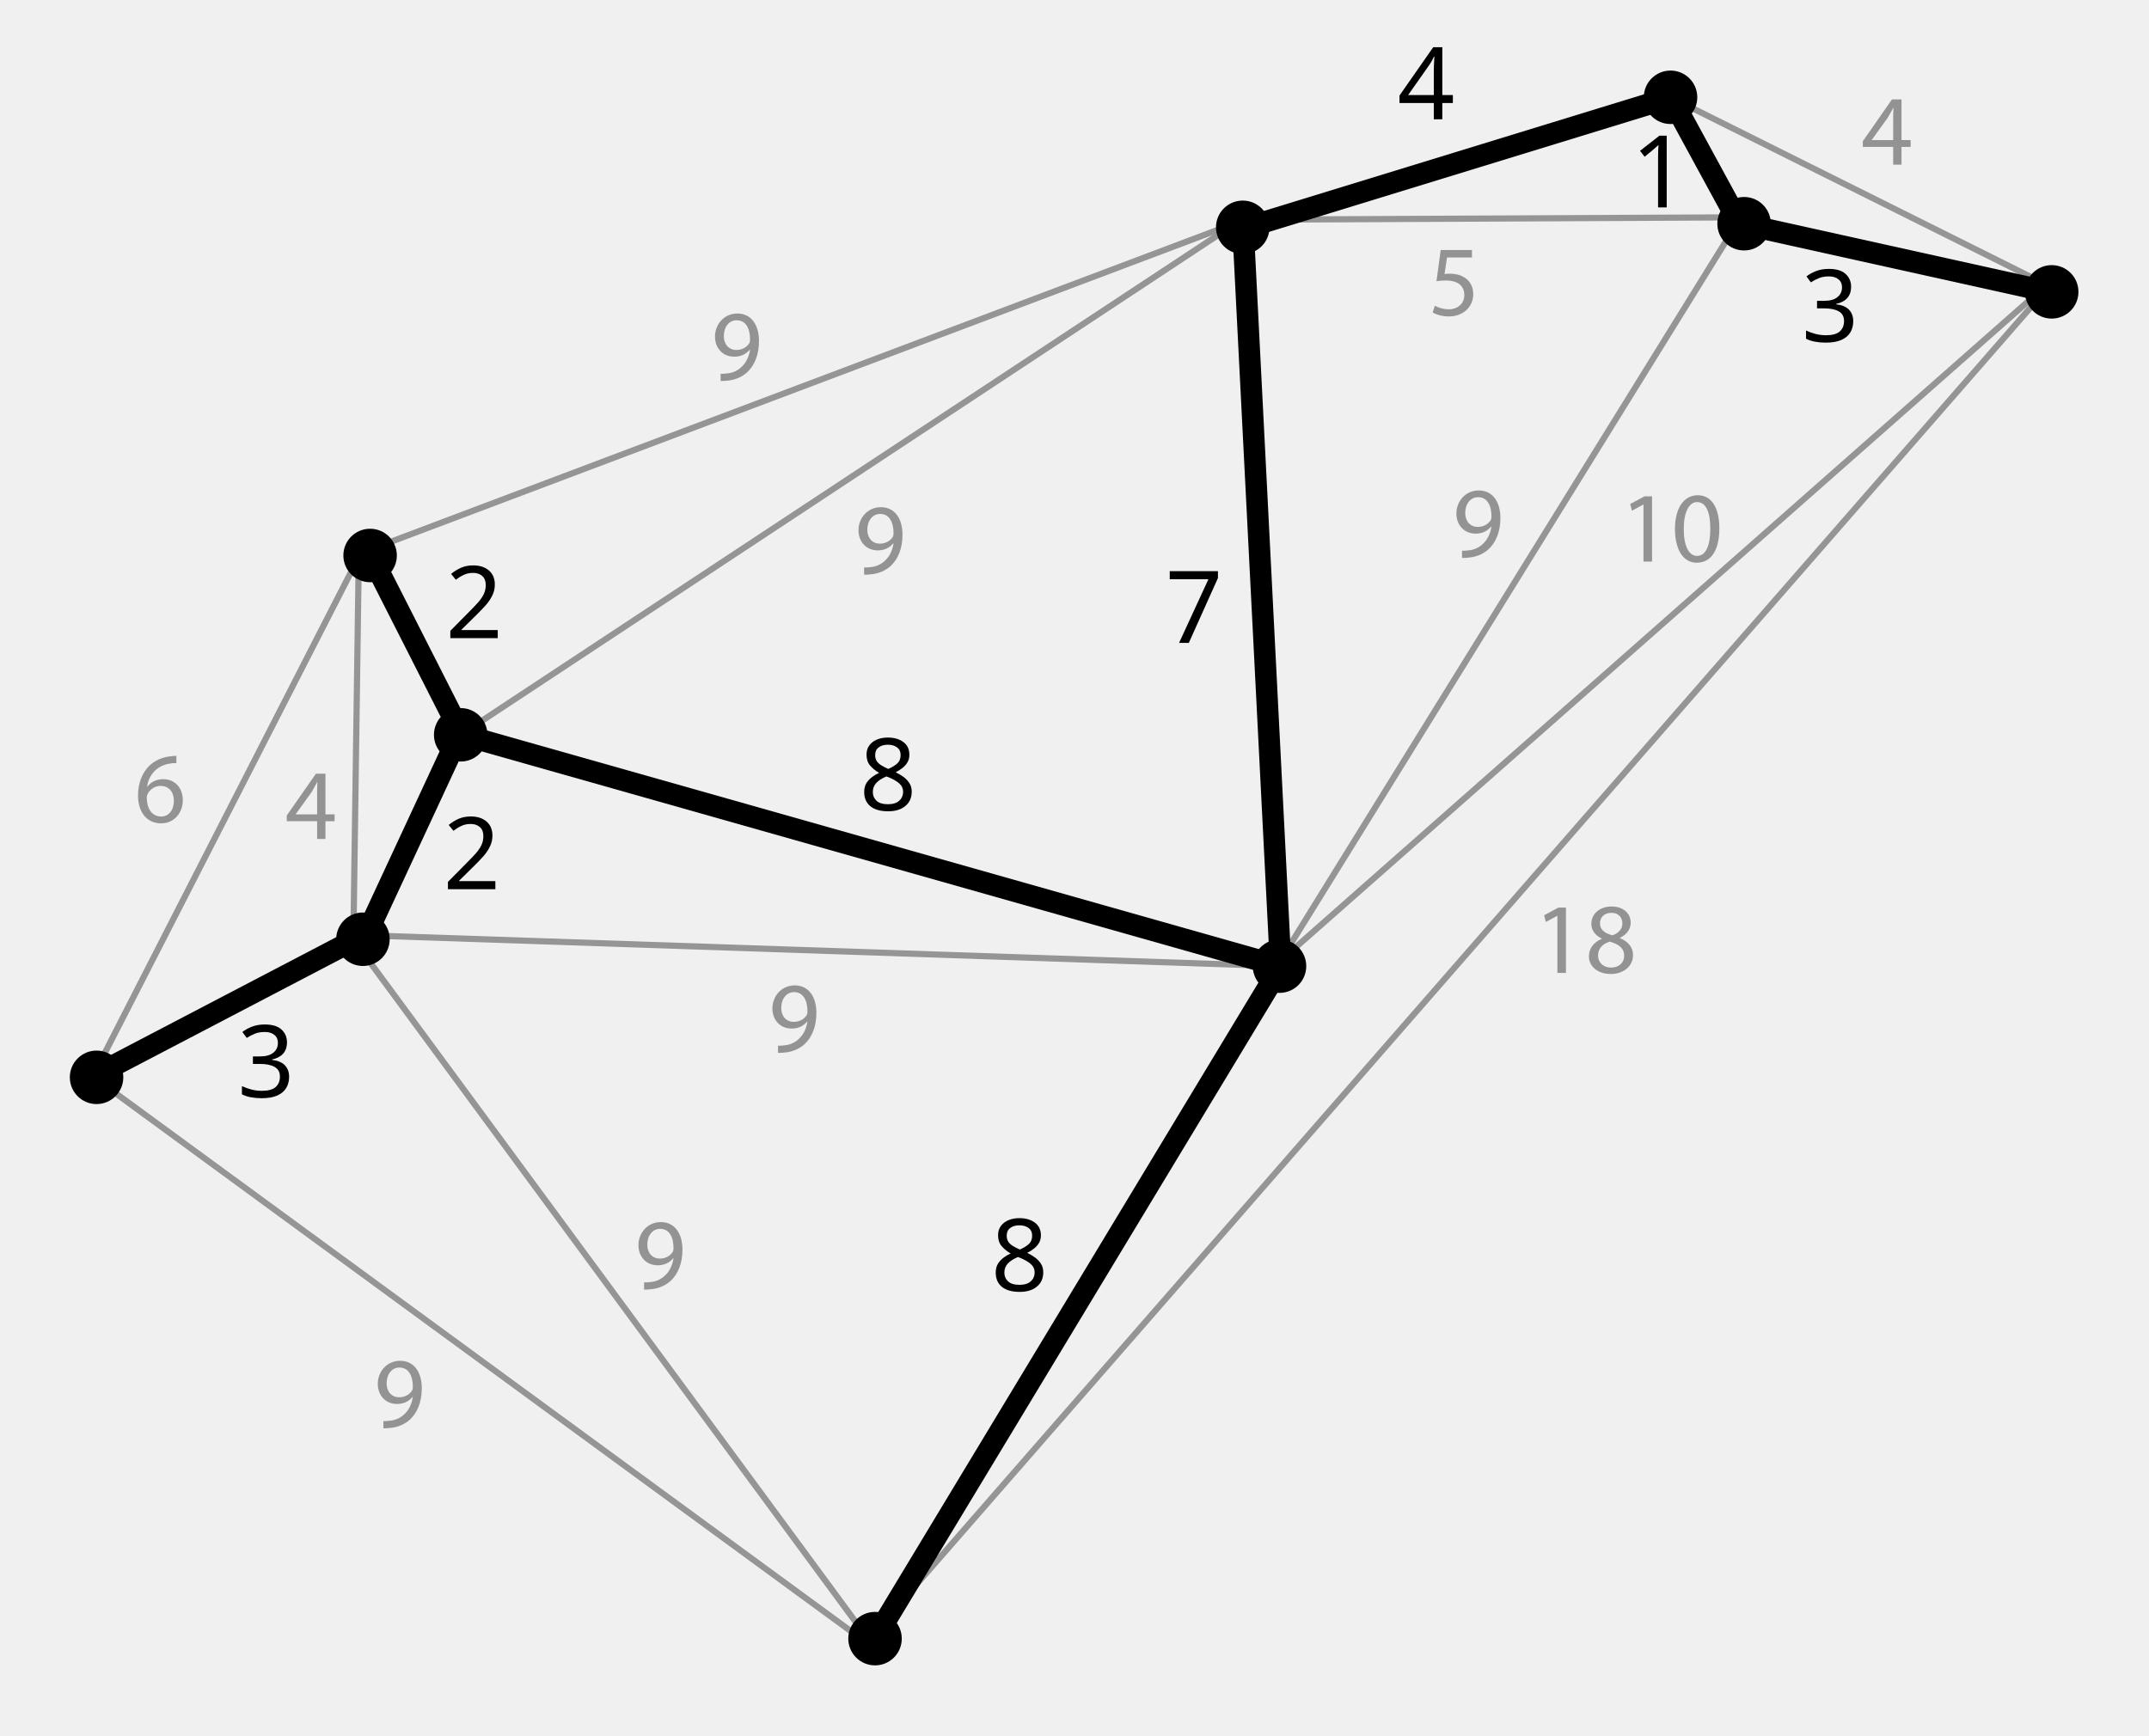
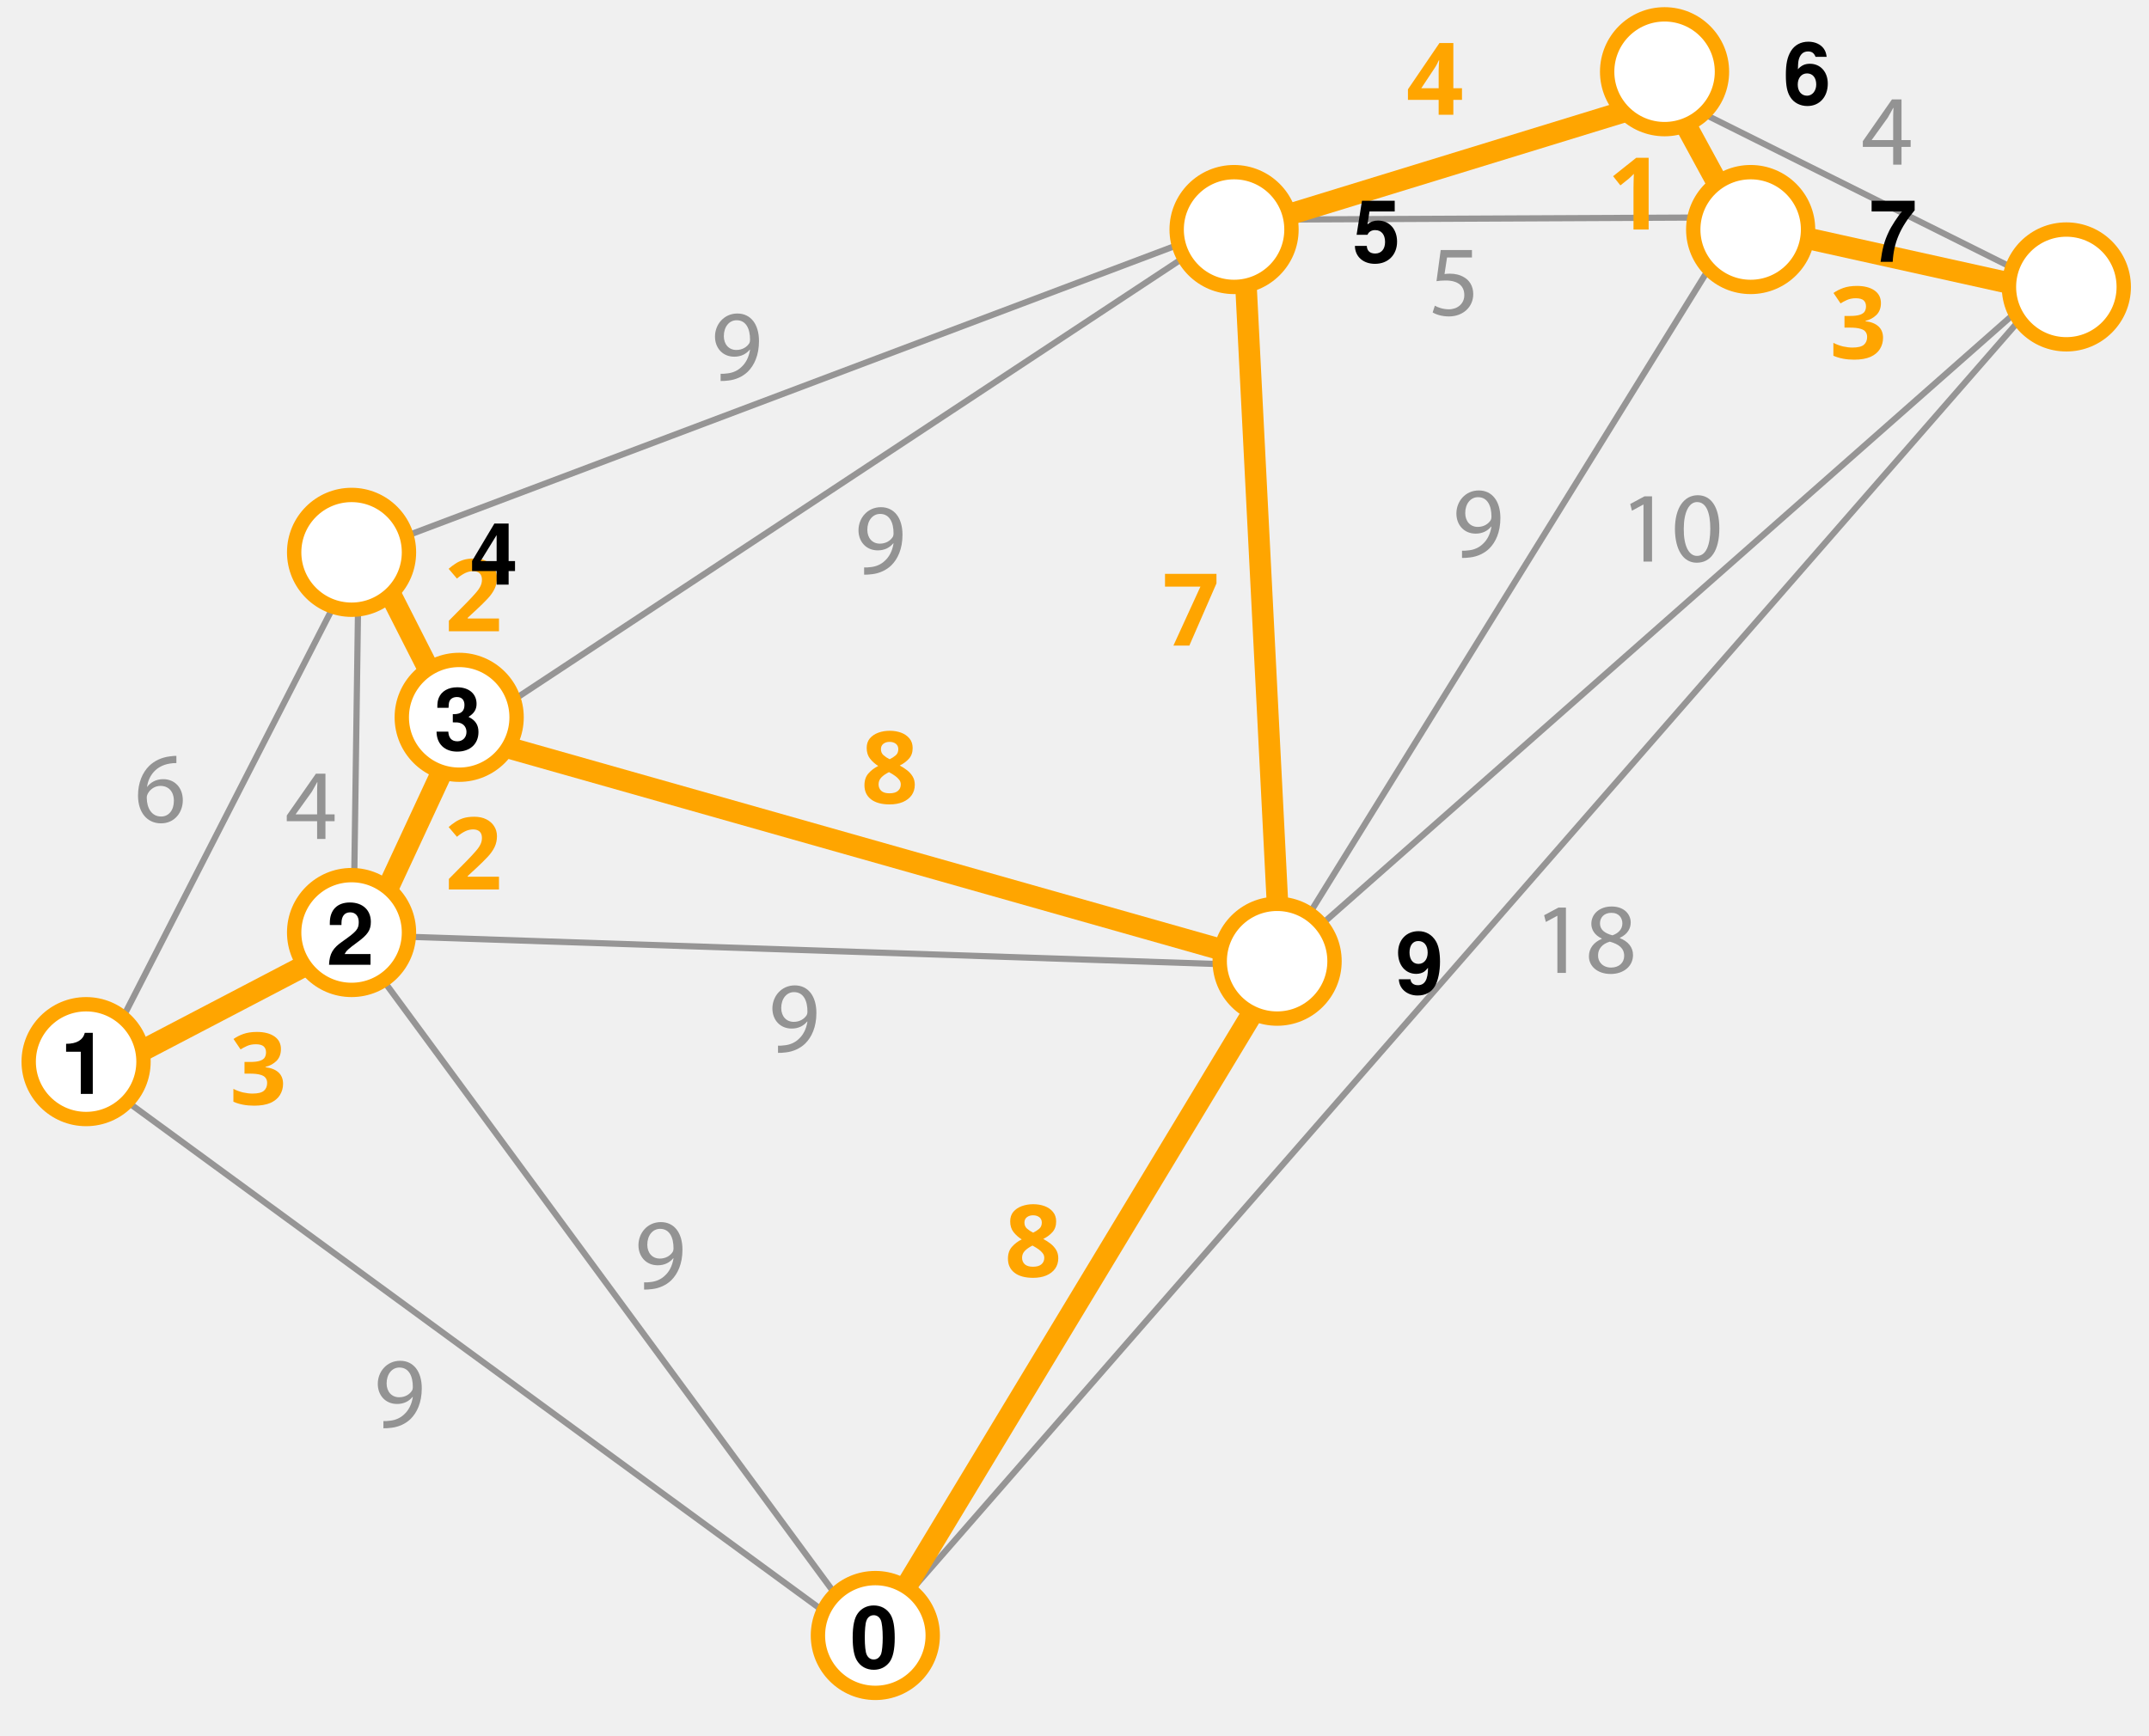
- <svg xmlns="http://www.w3.org/2000/svg" xmlns:xlink="http://www.w3.org/1999/xlink" width="299.52" height="241.92" viewBox="0 0 299.52 241.92" style="overflow:visible;enable-background:new 0 0 299.52 241.92" xml:space="preserve">
+ <svg xmlns="http://www.w3.org/2000/svg" width="299.52" height="241.92" viewBox="0 0 299.52 241.92" style="overflow:visible;enable-background:new 0 0 299.52 241.92" xml:space="preserve">
  <g id="Layer_1">
-     <path style="fill:#969595;stroke:#969595;stroke-width:0.86;" d="M12.927,150.076l37.334-72.933" />
+     <path style="fill:none;stroke:#969595;stroke-width:0.86;" d="M12.927,150.076l37.334-72.933" />
    <path style="fill:none;stroke:#969595;stroke-width:0.86;" d="M50.01,77.21l-0.75,53.125" />
    <path style="fill:none;stroke:#969595;stroke-width:0.86;" d="M12.927,150.076l109.167,79.884" />
    <path style="fill:none;stroke:#969595;stroke-width:0.86;" d="M122.093,229.96l-72.5-98.5" />
    <path style="fill:none;stroke:#969595;stroke-width:0.86;" d="M49.26,130.335l129.074,4.353" />
    <path style="fill:none;stroke:#969595;stroke-width:0.86;" d="M64.208,102.438l108.159-71.391" />
    <path style="fill:none;stroke:#969595;stroke-width:0.86;" d="M172.367,31.046L50.01,77.21" />
    <path style="fill:none;stroke:#969595;stroke-width:0.86;" d="M173.427,30.626l70.333-0.333" />
    <path style="fill:none;stroke:#969595;stroke-width:0.86;" d="M232.834,13.563l54.259,27.064" />
    <path style="fill:none;stroke:#969595;stroke-width:0.86;" d="M284.093,41.626L122.426,226.96" />
    <path style="fill:none;stroke:#969595;stroke-width:0.86;" d="M285.76,39.293L178.427,133.96" />
    <path style="fill:none;stroke:#969595;stroke-width:0.86;" d="M178.427,133.96l64.1-103.516" />
-     <g>
-       <g>
-         <defs>
-           <path id="XMLID_1_" d="M0,241.92h299.52V0H0V241.92z" />
-         </defs>
-         <clipPath id="XMLID_2_">
-           <use xlink:href="#XMLID_1_" />
-         </clipPath>
-         <path style="clip-path:url(#XMLID_2_);fill:none;stroke:#000000;stroke-width:7.2;stroke-linecap:round;stroke-linejoin:round;stroke-miterlimit:10;" d="M121.967,228.365 M173.254,31.868 M232.912,13.555 M51.732,77.545 M285.906,40.763 M243.078,31.271        M50.724,131 M178.499,134.737 M64.355,102.402 M13.613,150.242" />
-       </g>
-       <path style="fill:none;stroke:#000000;stroke-width:0.5;stroke-linecap:round;stroke-linejoin:round;stroke-miterlimit:10;" d="M121.967,228.365l56.532-93.628 M173.254,31.868l59.658-18.313 M173.254,31.868l5.245,102.869       M232.912,13.555l-59.658,18.313 M232.912,13.555l10.166,17.716 M51.732,77.545l12.623,24.857 M285.906,40.763l-42.828-9.493       M243.078,31.271l-10.166-17.716 M243.078,31.271l42.828,9.493 M50.724,131l13.631-28.598 M50.724,131l-37.111,19.242       M178.499,134.737l-56.532,93.628 M178.499,134.737l-5.245-102.869 M178.499,134.737L64.355,102.402 M64.355,102.402      L51.732,77.545 M64.355,102.402L50.724,131 M64.355,102.402l114.144,32.335 M13.613,150.242L50.724,131" />
-     </g>
-     <path style="fill:none;stroke:#000000;stroke-width:3;" d="M12.927,150.076l36.32-18.984" />
-     <path style="fill:none;stroke:#000000;stroke-width:3;" d="M64.602,101.139L50.724,131" />
-     <path style="fill:none;stroke:#000000;stroke-width:3;" d="M64.355,102.402L51.732,77.545" />
-     <path style="fill:none;stroke:#000000;stroke-width:3;" d="M64.355,102.402l114.144,32.335" />
-     <path style="fill:none;stroke:#000000;stroke-width:3;" d="M178.499,134.737l-56.532,93.628" />
-     <path style="fill:none;stroke:#000000;stroke-width:3;" d="M178.499,134.737l-5.245-102.869" />
-     <path style="fill:none;stroke:#000000;stroke-width:3;" d="M173.254,31.868l59.658-18.313" />
-     <path style="fill:none;stroke:#000000;stroke-width:3;" d="M232.314,12.565l10.584,19.445" />
-     <path style="fill:none;stroke:#000000;stroke-width:3;" d="M243.078,31.271l42.828,9.493" />
    <g style="opacity:0.39;">
      <path d="M53.438,198.106c0.266,0.014,0.574,0,0.994-0.057c0.714-0.084,1.386-0.378,1.904-0.882      c0.602-0.546,1.036-1.344,1.204-2.422h-0.042c-0.504,0.616-1.232,0.979-2.156,0.979c-1.638,0-2.688-1.231-2.688-2.8      c0-1.708,1.26-3.22,3.122-3.22c1.862,0,3.01,1.498,3.01,3.836c0,2.002-0.672,3.402-1.568,4.284      c-0.7,0.672-1.666,1.105-2.646,1.218c-0.448,0.056-0.854,0.084-1.134,0.07V198.106z M55.663,190.644      c-1.036,0-1.778,0.925-1.778,2.213c0,1.134,0.686,1.932,1.75,1.932c0.826,0,1.47-0.406,1.806-0.952      c0.056-0.112,0.098-0.252,0.098-0.448c0.014-1.567-0.574-2.744-1.862-2.744H55.663z" />
    </g>
    <g style="opacity:0.39;">
      <path d="M89.771,178.772c0.266,0.014,0.574,0,0.994-0.057c0.714-0.084,1.386-0.378,1.904-0.882      c0.602-0.546,1.036-1.344,1.204-2.422H93.83c-0.504,0.616-1.232,0.979-2.156,0.979c-1.638,0-2.688-1.231-2.688-2.8      c0-1.708,1.26-3.22,3.122-3.22c1.862,0,3.01,1.498,3.01,3.836c0,2.002-0.672,3.402-1.568,4.284      c-0.7,0.672-1.666,1.105-2.646,1.218c-0.448,0.056-0.854,0.084-1.134,0.07V178.772z M91.996,171.31      c-1.036,0-1.778,0.925-1.778,2.213c0,1.134,0.686,1.932,1.75,1.932c0.826,0,1.47-0.406,1.806-0.952      c0.056-0.112,0.098-0.252,0.098-0.448c0.014-1.567-0.574-2.744-1.862-2.744H91.996z" />
    </g>
-     <text transform="matrix(1 0 0 1 138.0933 179.959)">
-       <tspan x="0" y="0" style="font-family:'Myriad-Roman'; font-size:14;">8</tspan>
-     </text>
    <g style="opacity:0.39;">
      <path d="M217.063,127.675h-0.027l-1.582,0.854l-0.238-0.938l1.988-1.063h1.05v9.1h-1.19V127.675z" />
      <path d="M224.623,126.373c1.765,0,2.66,1.092,2.66,2.24c0,0.77-0.392,1.609-1.512,2.128v0.042      c1.134,0.448,1.834,1.26,1.834,2.352c0,1.597-1.358,2.646-3.094,2.646c-1.904,0-3.052-1.12-3.052-2.45      c0-1.148,0.686-1.974,1.792-2.45v-0.042c-1.022-0.476-1.456-1.26-1.456-2.044c0-1.442,1.218-2.422,2.813-2.422H224.623z       M224.554,134.885c1.105,0,1.819-0.686,1.819-1.624c0-1.092-0.77-1.638-2.002-1.987c-1.063,0.308-1.638,1.021-1.638,1.89      c-0.042,0.91,0.658,1.722,1.806,1.722H224.554z M224.582,127.255c-1.022,0-1.582,0.672-1.582,1.456      c-0.015,0.91,0.686,1.4,1.735,1.68c0.784-0.266,1.386-0.825,1.386-1.651c0-0.729-0.434-1.484-1.525-1.484H224.582z" />
    </g>
-     <text transform="matrix(1 0 0 1 33.0933 152.96)">
-       <tspan x="0" y="0" style="font-family:'Myriad-Roman'; font-size:14;">3</tspan>
-     </text>
    <g style="opacity:0.39;">
      <path d="M24.584,106.381c-0.252-0.014-0.574,0.014-0.924,0.07c-1.946,0.308-2.954,1.722-3.164,3.234h0.028      c0.434-0.588,1.204-1.064,2.212-1.064c1.61,0,2.744,1.176,2.744,2.94c0,1.68-1.134,3.22-3.038,3.22      c-1.932,0-3.206-1.512-3.206-3.878c0-1.792,0.63-3.206,1.54-4.116c0.756-0.742,1.764-1.204,2.912-1.344      c0.364-0.056,0.672-0.07,0.896-0.07V106.381z M22.47,113.829c1.05,0,1.764-0.882,1.764-2.184c0-1.302-0.742-2.086-1.876-2.086      c-0.742,0-1.442,0.448-1.778,1.12c-0.07,0.14-0.126,0.308-0.126,0.532c0.014,1.498,0.714,2.618,2.002,2.618H22.47z" />
    </g>
    <g style="opacity:0.39;">
      <path d="M100.437,52.106c0.266,0.014,0.574,0,0.994-0.056c0.714-0.084,1.386-0.378,1.904-0.882      c0.602-0.546,1.036-1.344,1.204-2.422h-0.042c-0.504,0.616-1.232,0.98-2.156,0.98c-1.638,0-2.688-1.232-2.688-2.8      c0-1.708,1.26-3.22,3.122-3.22c1.862,0,3.01,1.498,3.01,3.836c0,2.002-0.672,3.402-1.568,4.284      c-0.7,0.672-1.666,1.106-2.646,1.218c-0.448,0.056-0.854,0.084-1.134,0.07V52.106z M102.663,44.644      c-1.036,0-1.778,0.924-1.778,2.212c0,1.134,0.686,1.932,1.75,1.932c0.826,0,1.47-0.406,1.806-0.952      c0.056-0.112,0.098-0.252,0.098-0.448c0.014-1.568-0.574-2.744-1.862-2.744H102.663z" />
    </g>
    <g style="opacity:0.39;">
      <path d="M108.438,145.772c0.266,0.014,0.574,0,0.994-0.057c0.714-0.084,1.386-0.378,1.904-0.882      c0.602-0.546,1.036-1.344,1.204-2.422h-0.042c-0.504,0.616-1.232,0.979-2.156,0.979c-1.638,0-2.688-1.231-2.688-2.8      c0-1.708,1.26-3.22,3.122-3.22c1.862,0,3.01,1.498,3.01,3.836c0,2.002-0.672,3.402-1.568,4.284      c-0.7,0.672-1.666,1.105-2.646,1.218c-0.448,0.056-0.854,0.084-1.134,0.07V145.772z M110.663,138.31      c-1.036,0-1.778,0.925-1.778,2.213c0,1.134,0.686,1.932,1.75,1.932c0.826,0,1.47-0.406,1.806-0.952      c0.056-0.112,0.098-0.252,0.098-0.448c0.014-1.567-0.574-2.744-1.862-2.744H110.663z" />
    </g>
-     <text transform="matrix(1 0 0 1 119.7598 112.9595)">
-       <tspan x="0" y="0" style="font-family:'Myriad-Roman'; font-size:14;">8</tspan>
-     </text>
    <g style="opacity:0.39;">
      <path d="M120.438,79.106c0.266,0.014,0.574,0,0.994-0.056c0.714-0.084,1.386-0.378,1.904-0.882      c0.602-0.546,1.036-1.344,1.204-2.422h-0.042c-0.504,0.616-1.232,0.98-2.156,0.98c-1.638,0-2.688-1.232-2.688-2.8      c0-1.708,1.26-3.22,3.122-3.22c1.862,0,3.01,1.498,3.01,3.836c0,2.002-0.672,3.402-1.568,4.284      c-0.7,0.672-1.666,1.106-2.646,1.218c-0.448,0.056-0.854,0.084-1.134,0.07V79.106z M122.663,71.645      c-1.036,0-1.778,0.924-1.778,2.212c0,1.134,0.686,1.932,1.75,1.932c0.826,0,1.47-0.406,1.806-0.952      c0.056-0.112,0.098-0.252,0.098-0.448c0.014-1.568-0.574-2.744-1.862-2.744H122.663z" />
    </g>
-     <text transform="matrix(1 0 0 1 162.4258 89.627)">
-       <tspan x="0" y="0" style="font-family:'Myriad-Roman'; font-size:14;">7</tspan>
-     </text>
-     <text transform="matrix(1 0 0 1 61.7598 123.96)">
-       <tspan x="0" y="0" style="font-family:'Myriad-Roman'; font-size:14;">2</tspan>
-     </text>
    <g style="opacity:0.39;">
      <path d="M44.198,116.96v-2.478H39.97v-0.798l4.06-5.824h1.33v5.67h1.274v0.952H45.36v2.478H44.198z M44.198,113.53v-3.052      c0-0.476,0.014-0.952,0.042-1.428h-0.042c-0.28,0.532-0.504,0.924-0.756,1.358l-2.226,3.094v0.028H44.198z" />
    </g>
-     <text transform="matrix(1 0 0 1 62.0928 88.96)">
-       <tspan x="0" y="0" style="font-family:'Myriad-Roman'; font-size:14;">2</tspan>
-     </text>
-     <text transform="matrix(1 0 0 1 194.7607 16.6265)">
-       <tspan x="0" y="0" style="font-family:'Myriad-Roman'; font-size:14;">4</tspan>
-     </text>
    <g style="opacity:0.39;">
      <path d="M263.863,22.959v-2.478h-4.228v-0.798l4.06-5.824h1.33v5.67h1.274v0.952h-1.274v2.478H263.863z M263.863,19.529v-3.052      c0-0.476,0.015-0.952,0.043-1.428h-0.043c-0.279,0.532-0.504,0.924-0.756,1.358l-2.226,3.094v0.028H263.863z" />
    </g>
    <g style="opacity:0.39;">
      <path d="M229.064,70.341h-0.027l-1.582,0.854l-0.238-0.938l1.988-1.064h1.05v9.1h-1.19V70.341z" />
      <path d="M236.471,78.447c-1.778,0-2.996-1.666-3.024-4.676c0-3.066,1.33-4.732,3.179-4.732c1.903,0,3.01,1.708,3.01,4.606      c0,3.094-1.162,4.802-3.15,4.802H236.471z M236.526,77.496c1.246,0,1.849-1.47,1.849-3.794c0-2.24-0.561-3.71-1.849-3.71      c-1.12,0-1.848,1.428-1.848,3.71c-0.028,2.366,0.7,3.794,1.834,3.794H236.526z" />
    </g>
    <g style="opacity:0.39;">
      <path d="M205.154,35.896h-3.472l-0.35,2.31c0.21-0.028,0.405-0.056,0.742-0.056c0.714,0,1.399,0.154,1.96,0.49      c0.714,0.392,1.302,1.19,1.302,2.366c0,1.778-1.414,3.108-3.388,3.108c-0.994,0-1.82-0.28-2.269-0.56l0.308-0.938      c0.379,0.224,1.12,0.504,1.961,0.504c1.147,0,2.155-0.756,2.142-1.988c0-1.204-0.798-2.03-2.604-2.03      c-0.531,0-0.938,0.042-1.273,0.098l0.588-4.34h4.354V35.896z" />
    </g>
    <g style="opacity:0.39;">
      <path d="M203.771,76.772c0.267,0.014,0.574,0,0.994-0.056c0.714-0.084,1.386-0.378,1.904-0.882      c0.602-0.546,1.036-1.344,1.204-2.422h-0.042c-0.504,0.616-1.232,0.98-2.156,0.98c-1.638,0-2.688-1.232-2.688-2.8      c0-1.708,1.261-3.22,3.122-3.22c1.862,0,3.011,1.498,3.011,3.836c0,2.002-0.673,3.402-1.568,4.284      c-0.7,0.672-1.666,1.106-2.646,1.218c-0.447,0.056-0.854,0.084-1.134,0.07V76.772z M205.997,69.311      c-1.036,0-1.778,0.924-1.778,2.212c0,1.134,0.686,1.932,1.75,1.932c0.826,0,1.47-0.406,1.806-0.952      c0.057-0.112,0.099-0.252,0.099-0.448c0.014-1.568-0.574-2.744-1.862-2.744H205.997z" />
    </g>
-     <text transform="matrix(1 0 0 1 251.0938 47.6265)">
-       <tspan x="0" y="0" style="font-family:'Myriad-Roman'; font-size:14;">3</tspan>
-     </text>
-     <text transform="matrix(1 0 0 1 227.3311 28.9146)">
-       <tspan x="0" y="0" style="font-family:'Myriad-Roman'; font-size:14;">1</tspan>
-     </text>
-     <path d="M67.936,102.438c0-2.059-1.668-3.727-3.727-3.727s-3.727,1.668-3.727,3.727s1.668,3.727,3.727,3.727     S67.936,104.496,67.936,102.438z" />
-     <path d="M55.311,77.438c0-2.059-1.668-3.727-3.727-3.727s-3.727,1.668-3.727,3.727s1.668,3.728,3.727,3.728     S55.311,79.496,55.311,77.438z" />
-     <path d="M54.311,130.938c0-2.059-1.668-3.728-3.727-3.728s-3.727,1.669-3.727,3.728s1.668,3.728,3.727,3.728     S54.311,132.996,54.311,130.938z" />
-     <path d="M17.186,150.188c0-2.059-1.668-3.728-3.727-3.728s-3.727,1.669-3.727,3.728s1.668,3.728,3.727,3.728     S17.186,152.246,17.186,150.188z" />
-     <path d="M182.061,134.688c0-2.059-1.668-3.728-3.727-3.728s-3.728,1.669-3.728,3.728s1.669,3.728,3.728,3.728     S182.061,136.746,182.061,134.688z" />
-     <path d="M125.686,228.438c0-2.059-1.668-3.728-3.727-3.728s-3.728,1.669-3.728,3.728s1.669,3.728,3.728,3.728     S125.686,230.496,125.686,228.438z" />
-     <path d="M176.936,31.688c0-2.059-1.668-3.727-3.727-3.727s-3.728,1.668-3.728,3.727s1.669,3.727,3.728,3.727     S176.936,33.746,176.936,31.688z" />
-     <path d="M236.561,13.563c0-2.059-1.668-3.727-3.727-3.727s-3.728,1.668-3.728,3.727s1.669,3.727,3.728,3.727     S236.561,15.621,236.561,13.563z" />
-     <path d="M246.811,31.188c0-2.059-1.668-3.727-3.727-3.727s-3.728,1.668-3.728,3.727s1.669,3.727,3.728,3.727     S246.811,33.246,246.811,31.188z" />
-     <path d="M289.686,40.688c0-2.059-1.668-3.727-3.727-3.727s-3.728,1.668-3.728,3.727s1.669,3.727,3.728,3.727     S289.686,42.746,289.686,40.688z" />
+     <g id="edge-0-9">
+       <text fill="#FFA500" transform="translate(140,178)" font-weight="bold">
+         <tspan x="0" y="0" style="font-family:'Myriad-Roman'; font-size:14;">8</tspan>
+       </text>
+       <path style="fill:none;stroke:#FFA500;stroke-width:3;" d="M178.499,134.737l-56.532,93.628" />
+     </g>
+     <g id="edge-1-2">
+       <path style="fill:none;stroke:#FFA500;stroke-width:3;" d="M12.927,150.076l36.32-18.984" />
+       <text fill="#FFA500" transform="translate(032,154)" font-weight="bold">
+         <tspan x="0" y="0" style="font-family:'Myriad-Roman'; font-size:14;">3</tspan>
+       </text>
+     </g>
+     <g id="edge-2-3">
+       <path style="fill:none;stroke:#FFA500;stroke-width:3;" d="M64.602,101.139L50.724,131" />
+       <text id="edge-2-3-w" fill="#FFA500" transform="translate(062,124)" font-weight="bold">
+         <tspan x="0" y="0" style="font-family:'Myriad-Roman'; font-size:14;">2</tspan>
+       </text>
+     </g>
+     <g id="edge-3-4">
+       <path style="fill:none;stroke:#FFA500;stroke-width:3;" d="M64.355,102.402L51.732,77.545" />
+       <text fill="#FFA500" transform="translate(062,088)" font-weight="bold">
+         <tspan x="0" y="0" style="font-family:'Myriad-Roman'; font-size:14;">2</tspan>
+       </text>
+     </g>
+     <g id="edge-3-9">
+       <path style="fill:none;stroke:#FFA500;stroke-width:3;" d="M64.355,102.402l114.144,32.335" />
+       <text fill="#FFA500" transform="translate(120,112)" font-weight="bold">
+         <tspan x="0" y="0" style="font-family:'Myriad-Roman'; font-size:14;">8</tspan>
+       </text>
+     </g>
+     <g id="edge-5-6">
+       <path style="fill:none;stroke:#FFA500;stroke-width:3;" d="M173.254,31.868l59.658-18.313" />
+       <text fill="#FFA500" transform="translate(196,016)" font-weight="bold">
+         <tspan x="0" y="0" style="font-family:'Myriad-Roman'; font-size:14;">4</tspan>
+       </text>
+     </g>
+     <g id="edge-5-9">
+       <path style="fill:none;stroke:#FFA500;stroke-width:3;" d="M178.499,134.737l-5.245-102.869" />
+       <text fill="#FFA500" transform="translate(162,090)" font-weight="bold">
+         <tspan x="0" y="0" style="font-family:'Myriad-Roman'; font-size:14;">7</tspan>
+       </text>
+     </g>
+     <g id="edge-6-7">
+       <path style="fill:none;stroke:#FFA500;stroke-width:3;" d="M232.314,12.565l10.584,19.445" />
+       <text fill="#FFA500" transform="translate(224,032)" font-weight="bold">
+         <tspan x="0" y="0" style="font-family:'Myriad-Roman'; font-size:14;">1</tspan>
+       </text>
+     </g>
+     <g id="edge-7-8">
+       <path style="fill:none;stroke:#FFA500;stroke-width:3;" d="M243.078,31.271l42.828,9.493" />
+       <text fill="#FFA500" transform="translate(255,050)" font-weight="bold">
+         <tspan x="0" y="0" style="font-family:'Myriad-Roman'; font-size:14;">3</tspan>
+       </text>
+     </g>
+     <g id="vertex-0" transform="translate(122,228)">
+       <circle fill="#FFFFFF" stroke="#FFA500" stroke-width="2" r="8" />
+       <text transform="translate(-3.5,4.5)" font-family="'Helvetica'" font-size="12" font-weight="bold">0</text>
+     </g>
+     <g id="vertex-1" transform="translate(012,148)">
+       <circle fill="#FFFFFF" stroke="#FFA500" stroke-width="2" r="8" />
+       <text transform="translate(-3.6,4.5)" font-family="'Helvetica'" font-size="12" font-weight="bold">1</text>
+     </g>
+     <g id="vertex-2" transform="translate(049,130)">
+       <circle fill="#FFFFFF" stroke="#FFA500" stroke-width="2" r="8" />
+       <text transform="translate(-3.5,4.5)" font-family="'Helvetica'" font-size="12" font-weight="bold">2</text>
+     </g>
+     <g id="vertex-3" transform="translate(064,100)">
+       <circle fill="#FFFFFF" stroke="#FFA500" stroke-width="2" r="8" />
+       <text transform="translate(-3.5,4.5)" font-family="'Helvetica'" font-size="12" font-weight="bold">3</text>
+     </g>
+     <g id="vertex-4" transform="translate(49,77)">
+       <circle fill="#FFFFFF" stroke="#FFA500" stroke-width="2" r="8" />
+       <text transform="translate(-3.5,4.5)" font-family="'Helvetica'" font-size="12" font-weight="bold">
+ 					4
+ 				</text>
+     </g>
+     <g transform="translate(172,32)">
+       <circle fill="#FFFFFF" stroke="#FFA500" stroke-width="2" r="8" />
+       <text transform="translate(-3.5,4.5)" font-family="'Helvetica'" font-size="12" font-weight="bold">
+ 					5
+ 				</text>
+     </g>
+     <g transform="translate(232,10)">
+       <circle fill="#FFFFFF" stroke="#FFA500" stroke-width="2" r="8" />
+       <text transform="translate(-3.5,4.5)" font-family="'Helvetica'" font-size="12" font-weight="bold">
+ 					6
+ 				</text>
+     </g>
+     <g transform="translate(244,32)">
+       <circle fill="#FFFFFF" stroke="#FFA500" stroke-width="2" r="8" />
+       <text transform="translate(-3.5,4.5)" font-family="'Helvetica'" font-size="12" font-weight="bold">
+ 					7
+ 				</text>
+     </g>
+     <g transform="translate(288,40)">
+       <circle fill="#FFFFFF" stroke="#FFA500" stroke-width="2" r="8" />
+       <text transform="translate(-3.5,4.5)" font-family="'Helvetica'" font-size="12" font-weight="bold">
+ 					8
+ 				</text>
+     </g>
+     <g transform="translate(178,134)">
+       <circle fill="#FFFFFF" stroke="#FFA500" stroke-width="2" r="8" />
+       <text transform="translate(-3.5,4.5)" font-family="'Helvetica'" font-size="12" font-weight="bold">
+ 					9
+ 				</text>
+     </g>
  </g>
</svg>
